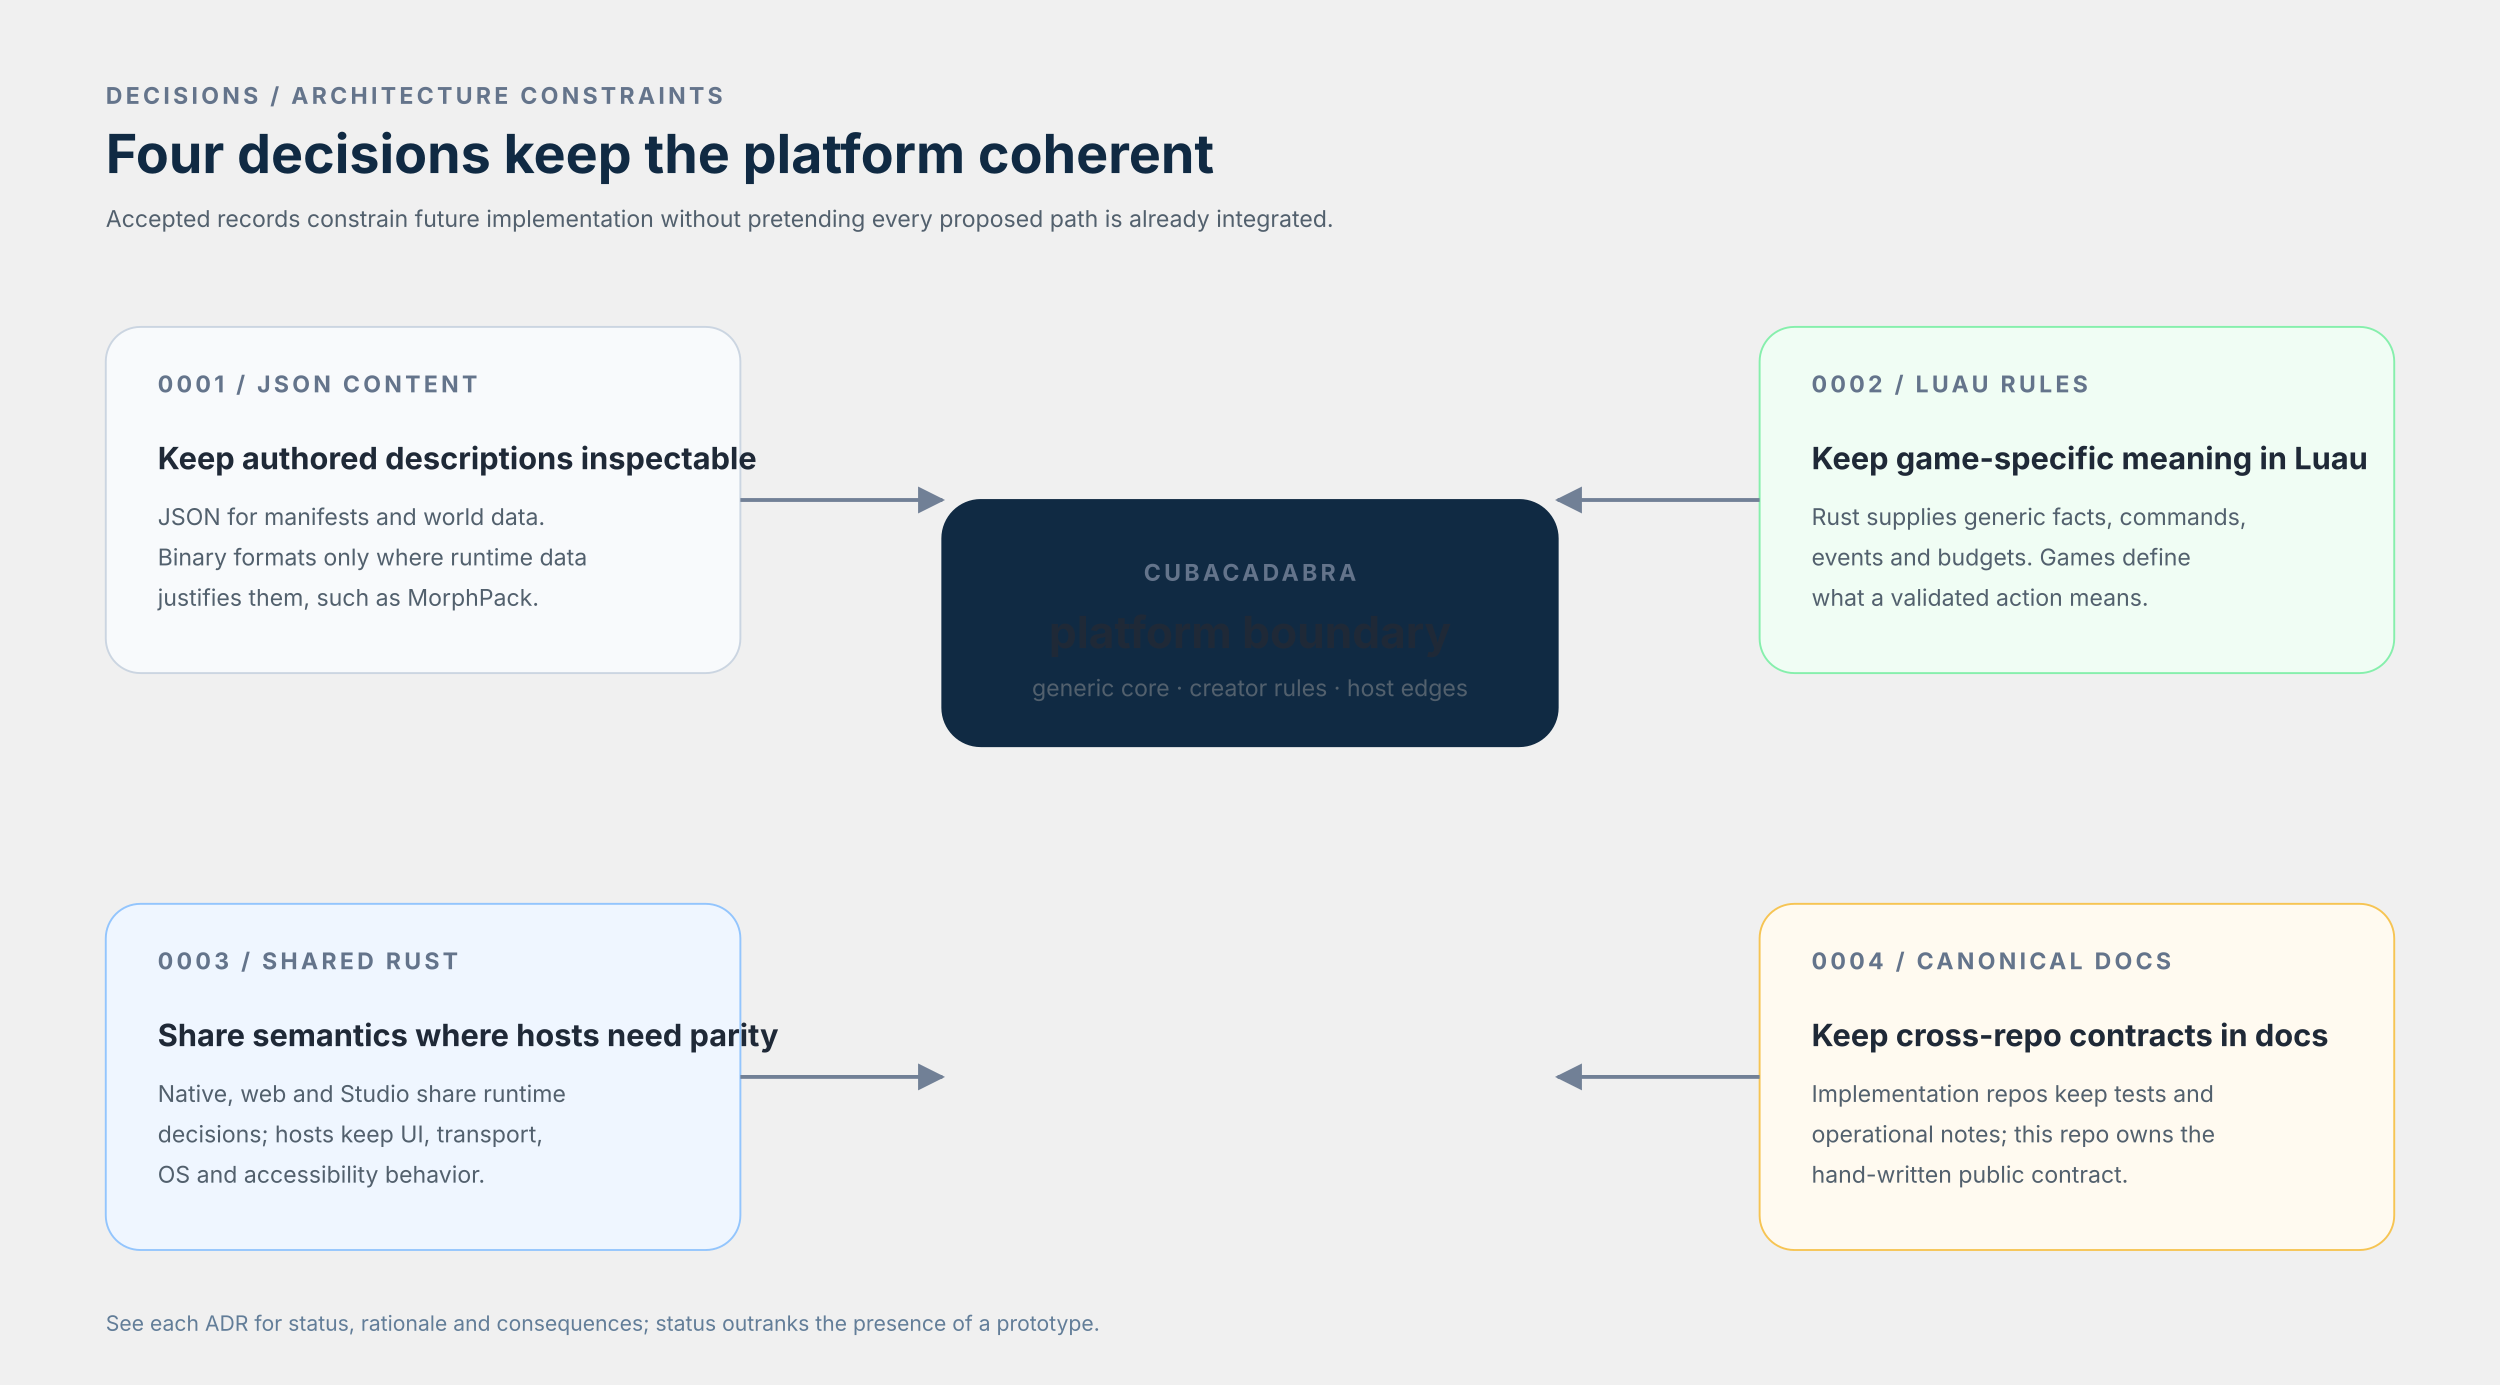
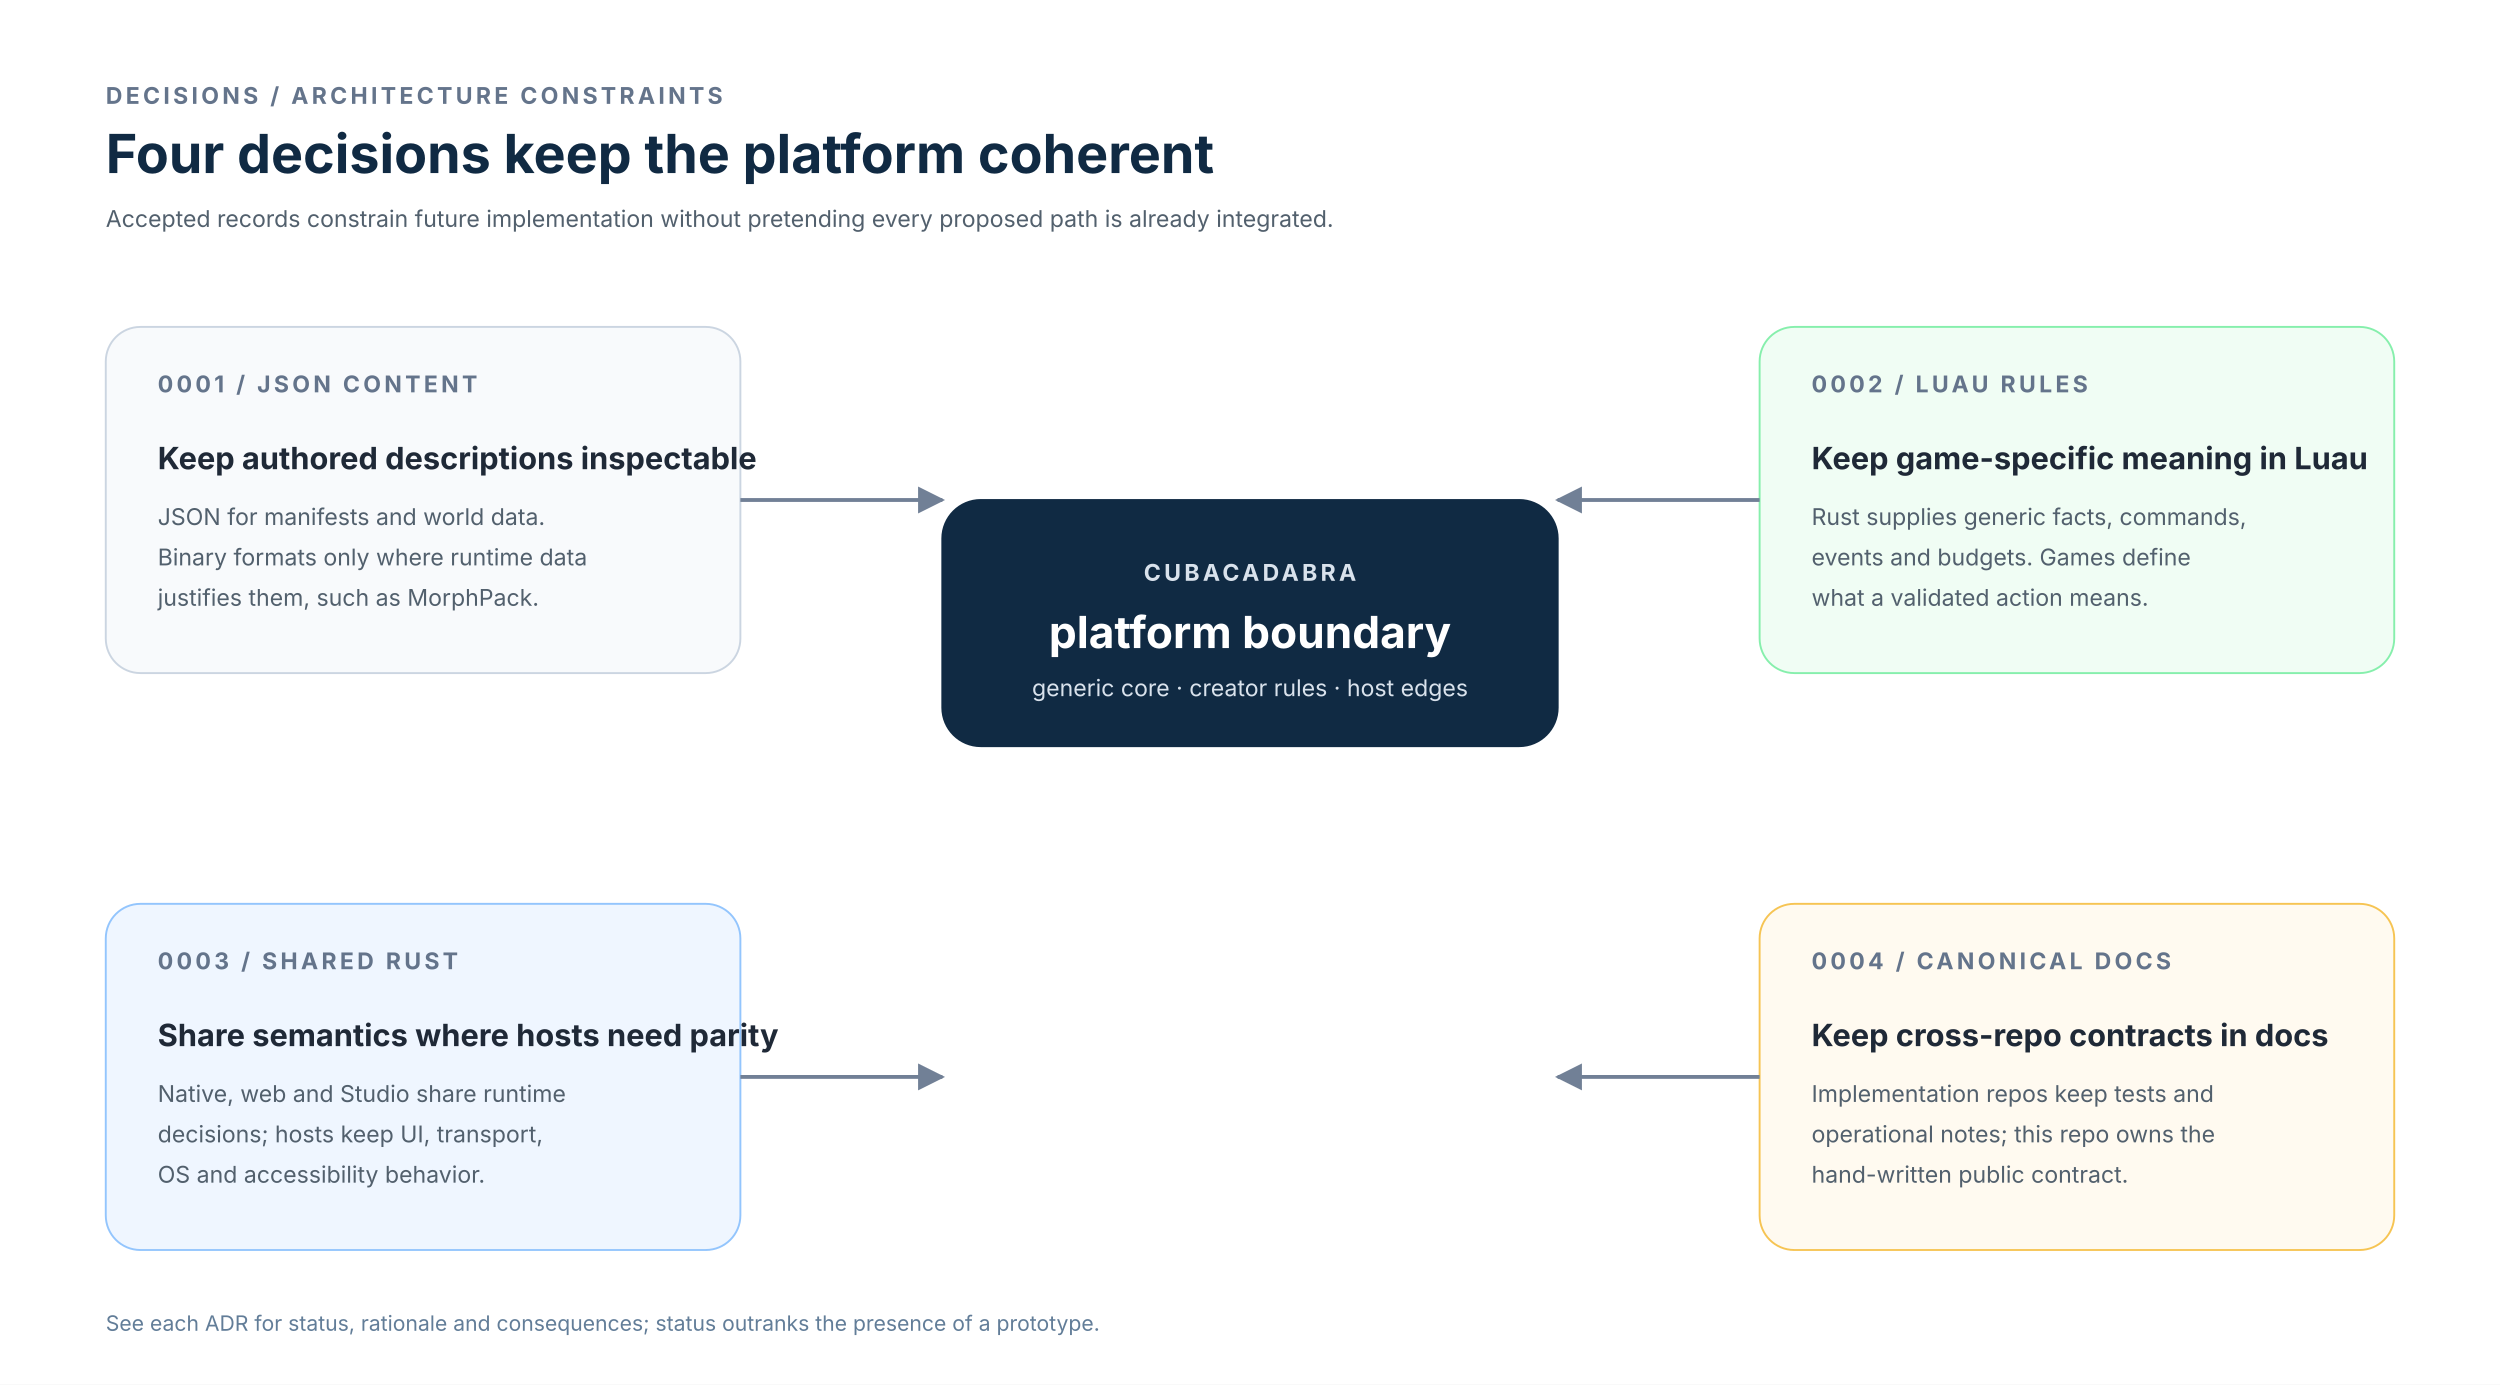
<svg xmlns="http://www.w3.org/2000/svg" viewBox="0 0 1300 720" role="img" aria-labelledby="title desc">
  <defs>
    <marker id="arrow" viewBox="0 0 10 10" refX="9" refY="5" markerWidth="7" markerHeight="7" orient="auto">
      <path d="M0 0L10 5L0 10z" fill="#718096" />
    </marker>
    <style>
-   text{font-family:Inter,ui-sans-serif,system-ui,sans-serif;fill:#1f2937}.eyebrow{font-size:12px;font-weight:700;letter-spacing:1.7px;fill:#64748b}.title{font-size:28px;font-weight:750;fill:#102a43}.label{font-size:16px;font-weight:700}.small{font-size:12px;fill:#52606d}.tiny{font-size:11px;fill:#627d98}.edge{fill:none;stroke:#718096;stroke-width:2;marker-end:url(#arrow)}
+   text{font-family:Inter,ui-sans-serif,system-ui,sans-serif;fill:#1f2937}.eyebrow{font-size:12px;font-weight:700;letter-spacing:1.7px;fill:#64748b}.title{font-size:28px;font-weight:750;fill:#102a43}.label{font-size:16px;font-weight:700}.small{font-size:12px;fill:#52606d}.tiny{font-size:11px;fill:#627d98}.inverse{fill:#fff !important}.inverse-muted{fill:#d9e2ec !important}.edge{fill:none;stroke:#718096;stroke-width:2;marker-end:url(#arrow)}
  </style>
  </defs>
+   <rect width="100%" height="100%" fill="#ffffff" />
  <text x="55" y="54" class="eyebrow">DECISIONS / ARCHITECTURE CONSTRAINTS</text>
  <text x="55" y="90" class="title">Four decisions keep the platform coherent</text>
  <text x="55" y="118" class="small">Accepted records constrain future implementation without pretending every proposed path is already integrated.</text>
  <rect x="490" y="260" width="320" height="128" rx="20" fill="#102a43" stroke="#102a43" />
-   <text x="650" y="302" text-anchor="middle" class="eyebrow" fill="#bfdbfe">CUBACADABRA</text>
-   <text x="650" y="337" text-anchor="middle" font-size="23" font-weight="750" fill="#fff">platform boundary</text>
-   <text x="650" y="362" text-anchor="middle" class="small" fill="#d9e2ec">generic core · creator rules · host edges</text>
+   <text x="650" y="302" text-anchor="middle" class="eyebrow inverse-muted">CUBACADABRA</text>
+   <text x="650" y="337" text-anchor="middle" class="inverse" font-size="23" font-weight="750">platform boundary</text>
+   <text x="650" y="362" text-anchor="middle" class="inverse-muted" font-size="12">generic core · creator rules · host edges</text>
  <rect x="55" y="170" width="330" height="180" rx="18" fill="#f8fafc" stroke="#cbd5e1" />
  <text x="82" y="204" class="eyebrow">0001 / JSON CONTENT</text>
  <text x="82" y="244" class="label">Keep authored descriptions inspectable</text>
  <text x="82" y="273" class="small">JSON for manifests and world data.</text>
  <text x="82" y="294" class="small">Binary formats only where runtime data</text>
  <text x="82" y="315" class="small">justifies them, such as MorphPack.</text>
  <rect x="915" y="170" width="330" height="180" rx="18" fill="#f0fdf4" stroke="#86efac" />
  <text x="942" y="204" class="eyebrow">0002 / LUAU RULES</text>
  <text x="942" y="244" class="label">Keep game-specific meaning in Luau</text>
  <text x="942" y="273" class="small">Rust supplies generic facts, commands,</text>
  <text x="942" y="294" class="small">events and budgets. Games define</text>
  <text x="942" y="315" class="small">what a validated action means.</text>
  <rect x="55" y="470" width="330" height="180" rx="18" fill="#eff6ff" stroke="#93c5fd" />
  <text x="82" y="504" class="eyebrow">0003 / SHARED RUST</text>
  <text x="82" y="544" class="label">Share semantics where hosts need parity</text>
  <text x="82" y="573" class="small">Native, web and Studio share runtime</text>
  <text x="82" y="594" class="small">decisions; hosts keep UI, transport,</text>
  <text x="82" y="615" class="small">OS and accessibility behavior.</text>
  <rect x="915" y="470" width="330" height="180" rx="18" fill="#fffaf0" stroke="#f6c453" />
  <text x="942" y="504" class="eyebrow">0004 / CANONICAL DOCS</text>
  <text x="942" y="544" class="label">Keep cross-repo contracts in docs</text>
  <text x="942" y="573" class="small">Implementation repos keep tests and</text>
  <text x="942" y="594" class="small">operational notes; this repo owns the</text>
  <text x="942" y="615" class="small">hand-written public contract.</text>
  <path d="M385 260H490" class="edge" />
  <path d="M915 260H810" class="edge" />
  <path d="M385 560H490" class="edge" />
  <path d="M915 560H810" class="edge" />
  <text x="55" y="692" class="tiny">See each ADR for status, rationale and consequences; status outranks the presence of a prototype.</text>
</svg>
